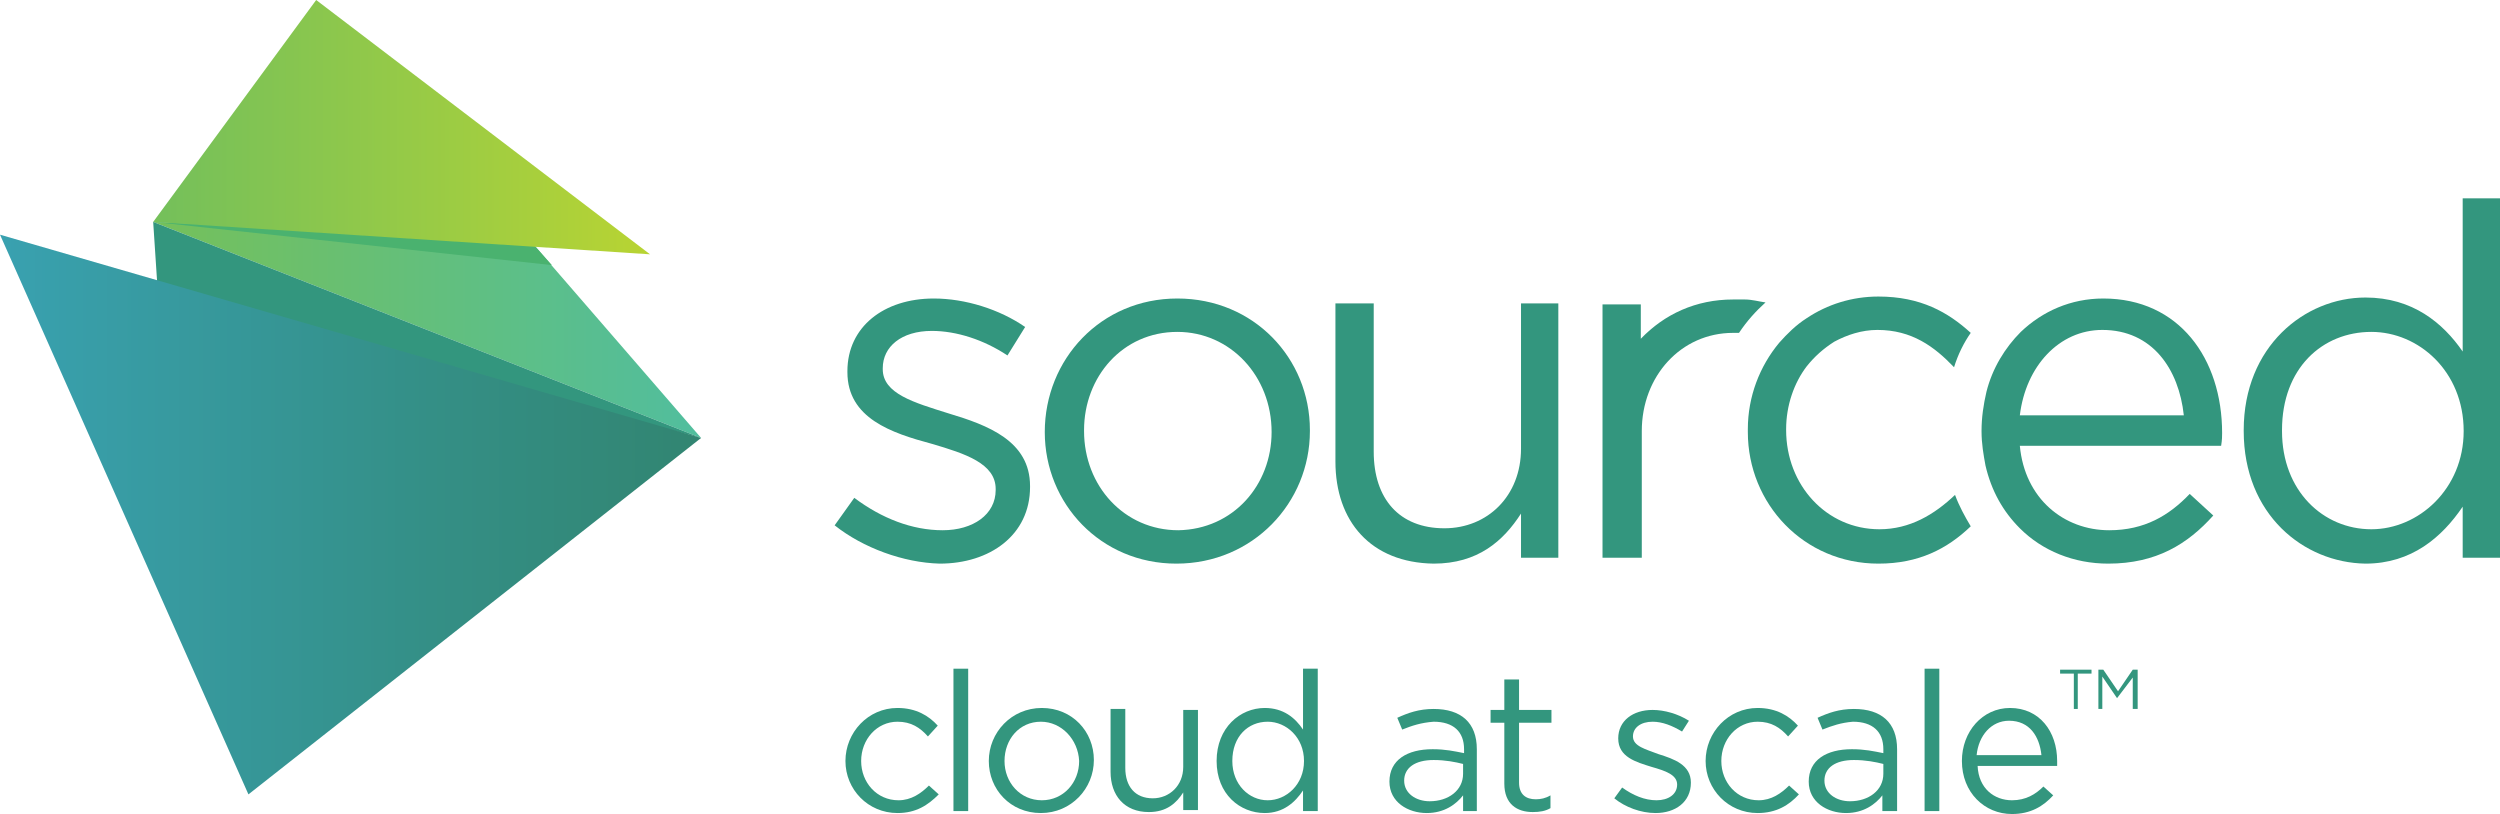
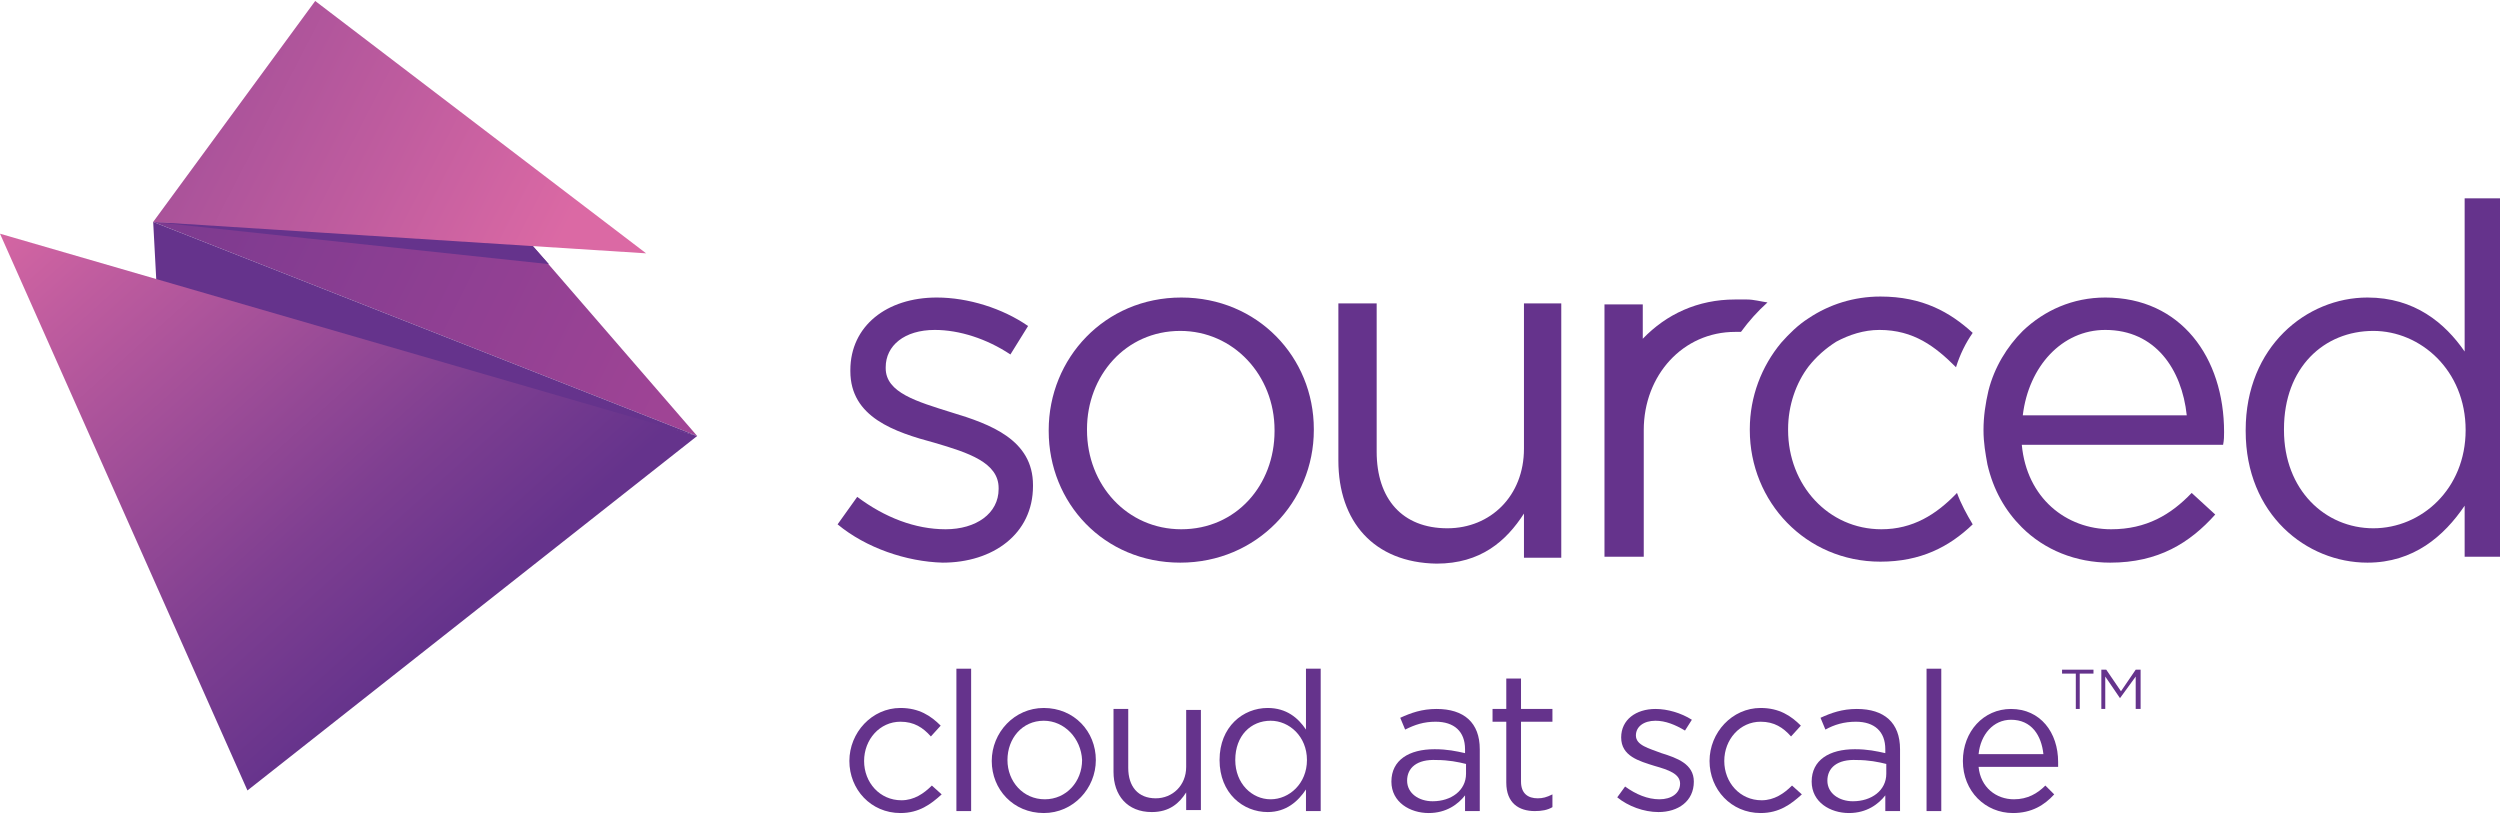
<svg xmlns="http://www.w3.org/2000/svg" xmlns:xlink="http://www.w3.org/1999/xlink" version="1.1" id="Layer_1" x="0px" y="0px" viewBox="0 0 254.6 82.8" style="enable-background:new 0 0 254.6 82.8;" xml:space="preserve">
  <style type="text/css">
- 	.st0{fill:#33967E;}
+ 	.st0{fill:#65338C;}
	.st1{clip-path:url(#SVGID_2_);fill:url(#SVGID_3_);}
- 	.st2{fill-rule:evenodd;clip-rule:evenodd;fill:#4AB26F;}
- 	.st3{fill-rule:evenodd;clip-rule:evenodd;fill:#33967E;}
- 	.st4{clip-path:url(#SVGID_5_);fill:url(#SVGID_6_);}
- 	.st5{clip-path:url(#SVGID_8_);fill:url(#SVGID_9_);}
+ 	.st2{fill-rule:evenodd;clip-rule:evenodd;fill:#65338C;}
+ 	.st3{clip-path:url(#SVGID_5_);fill:url(#SVGID_6_);}
+ 	.st4{clip-path:url(#SVGID_8_);fill:url(#SVGID_9_);}
</style>
-   <g>
+   <g id="Logo_-_Purple_1_">
    <g>
      <g>
-         <path class="st0" d="M85,53.5l2-2.8c2.8,2.1,5.9,3.3,9,3.3c3.1,0,5.4-1.6,5.4-4.1v-0.1c0-2.6-3.1-3.6-6.5-4.6     c-4.1-1.1-8.6-2.6-8.6-7.3v-0.1c0-4.5,3.7-7.4,8.8-7.4c3.2,0,6.7,1.1,9.3,2.9l-1.8,2.9c-2.4-1.6-5.2-2.5-7.7-2.5     c-3.1,0-5,1.6-5,3.8v0.1c0,2.5,3.2,3.4,6.7,4.5c4,1.2,8.3,2.8,8.3,7.4v0.1c0,4.9-4.1,7.8-9.2,7.8C92,57.3,87.9,55.8,85,53.5" />
+         <g>
+           <path class="st0" d="M85.3,53.4l2-2.8c2.8,2.1,5.9,3.3,9,3.3c3.1,0,5.4-1.6,5.4-4.1v-0.1c0-2.6-3.1-3.6-6.5-4.6      c-4.1-1.1-8.6-2.6-8.6-7.3v-0.1c0-4.5,3.7-7.4,8.8-7.4c3.2,0,6.7,1.1,9.3,2.9l-1.8,2.9c-2.4-1.6-5.2-2.5-7.7-2.5      c-3.1,0-5,1.6-5,3.8v0.1c0,2.5,3.2,3.4,6.7,4.5c4,1.2,8.3,2.8,8.3,7.4v0.1c0,4.9-4.1,7.8-9.2,7.8C92.3,57.2,88.2,55.8,85.3,53.4      " />
+         </g>
+         <g>
+           <path class="st0" d="M106.8,43.9v-0.1c0-7.3,5.7-13.5,13.5-13.5c7.8,0,13.5,6.1,13.5,13.4v0.1c0,7.3-5.8,13.5-13.6,13.5      C112.4,57.3,106.8,51.2,106.8,43.9 M129.8,43.9v-0.1c0-5.6-4.2-10.1-9.6-10.1c-5.6,0-9.5,4.6-9.5,10v0.1      c0,5.6,4.1,10.1,9.6,10.1C125.9,53.9,129.8,49.4,129.8,43.9" />
+         </g>
+         <g>
+           <path class="st0" d="M136.3,46.9V30.9h3.9V46c0,4.8,2.6,7.8,7.2,7.8c4.4,0,7.8-3.3,7.8-8.1V30.9h3.8v25.9h-3.8v-4.5      c-1.8,2.8-4.4,5.1-8.9,5.1C139.9,57.3,136.3,53.1,136.3,46.9" />
+         </g>
+         <g>
+           <path class="st0" d="M180,30.8c-0.7-0.1-1.4-0.3-2.1-0.3c0,0-0.6,0-0.8,0c-0.1,0-0.2,0-0.4,0c-3.8,0-7,1.5-9.4,4v-3.5h-3.9v13.1      V44v12.7h4V43.8c0-5.6,4-10,9.3-10c0.2,0,0.4,0,0.6,0C178.1,32.7,179,31.7,180,30.8" />
+         </g>
+         <g>
+           <path class="st0" d="M191.6,53.9c-5.4,0-9.5-4.5-9.5-10.1v-0.1c0-2.4,0.8-4.7,2.1-6.4c0.8-1,1.7-1.8,2.8-2.5      c1.3-0.7,2.8-1.2,4.4-1.2c3.5,0,5.7,1.7,7.8,3.8c0.4-1.3,1-2.5,1.7-3.5c-2.3-2.1-5.1-3.7-9.4-3.7c-2.7,0-5.2,0.8-7.3,2.2      c-1.1,0.7-2,1.6-2.8,2.5c-2,2.4-3.2,5.5-3.2,8.8v0.1c0,7.3,5.7,13.4,13.3,13.4c4.1,0,7-1.5,9.4-3.8c-0.6-1-1.2-2.1-1.6-3.2      C197.2,52.4,194.8,53.9,191.6,53.9" />
+         </g>
+         <g>
+           <path class="st0" d="M226.5,44c0-7.6-4.4-13.7-12.1-13.7c-3.3,0-6.2,1.3-8.4,3.4c-1.6,1.6-2.9,3.7-3.5,6.1      c-0.3,1.3-0.5,2.6-0.5,4c0,1.3,0.2,2.4,0.4,3.5c0.6,2.6,1.8,4.7,3.5,6.4c2.3,2.3,5.5,3.6,9,3.6c4.9,0,8.1-2,10.7-4.9l-2.4-2.2      c-2.1,2.2-4.6,3.7-8.2,3.7c-4.6,0-8.6-3.2-9.1-8.6h20.5C226.5,44.8,226.5,44.4,226.5,44 M206,42.3c0.6-5,4-8.7,8.4-8.7      c5.1,0,7.8,4,8.3,8.7H206z" />
+         </g>
+         <g>
+           <path class="st0" d="M228.7,43.9v-0.1c0-8.5,6.2-13.5,12.4-13.5c4.8,0,7.9,2.6,9.9,5.5V20.2h3.9v36.5H251v-5.2      c-2.1,3.1-5.2,5.8-9.9,5.8C234.9,57.3,228.7,52.4,228.7,43.9 M251.1,43.8L251.1,43.8c0-6.1-4.6-10.1-9.4-10.1      c-5,0-9.1,3.7-9.1,10v0.1c0,6.1,4.2,10,9.1,10C246.6,53.8,251.1,49.8,251.1,43.8" />
+         </g>
+         <g>
+           <path class="st0" d="M91.7,82.8c-3,0-5.2-2.4-5.2-5.3c0-2.9,2.3-5.4,5.2-5.4c1.9,0,3.1,0.8,4.1,1.8l-1,1.1      c-0.8-0.9-1.7-1.5-3.1-1.5c-2.1,0-3.7,1.8-3.7,4c0,2.2,1.6,4,3.8,4c1.3,0,2.3-0.7,3.1-1.5l1,0.9C94.8,81.9,93.6,82.8,91.7,82.8z      " />
+         </g>
+         <g>
+           <path class="st0" d="M97.4,82.5V68.1h1.5v14.5H97.4z" />
+         </g>
+         <g>
+           <path class="st0" d="M106.3,82.8c-3.1,0-5.3-2.4-5.3-5.3s2.3-5.4,5.3-5.4c3.1,0,5.3,2.4,5.3,5.3S109.3,82.8,106.3,82.8z       M106.3,73.4c-2.2,0-3.7,1.8-3.7,4s1.6,4,3.8,4c2.2,0,3.8-1.8,3.8-4C110.1,75.2,108.4,73.4,106.3,73.4z" />
+         </g>
+         <g>
+           <path class="st0" d="M120.8,72.3h1.5v10.2h-1.5v-1.8c-0.7,1.1-1.7,2-3.5,2c-2.5,0-3.9-1.7-3.9-4.1v-6.4h1.5v6      c0,1.9,1,3.1,2.8,3.1c1.7,0,3.1-1.3,3.1-3.2V72.3z" />
+         </g>
+         <g>
+           <path class="st0" d="M133,82.5v-2.1c-0.8,1.2-2,2.3-3.9,2.3c-2.5,0-4.9-1.9-4.9-5.3c0-3.4,2.4-5.3,4.9-5.3c1.9,0,3.1,1,3.9,2.2      v-6.2h1.5v14.5H133z M129.4,73.4c-2,0-3.6,1.5-3.6,4c0,2.4,1.7,4,3.6,4c1.9,0,3.7-1.6,3.7-4C133.1,75,131.3,73.4,129.4,73.4z" />
+         </g>
+         <g>
+           <path class="st0" d="M143.1,74.3l-0.5-1.2c1.1-0.5,2.2-0.9,3.7-0.9c2.8,0,4.4,1.4,4.4,4.1v6.3h-1.5V81c-0.7,0.9-1.9,1.8-3.7,1.8      c-1.9,0-3.8-1.1-3.8-3.2c0-2.2,1.8-3.3,4.4-3.3c1.3,0,2.2,0.2,3.1,0.4v-0.4c0-1.8-1.1-2.8-3-2.8C145,73.5,144.1,73.8,143.1,74.3      z M143.3,79.5c0,1.3,1.2,2.1,2.6,2.1c1.9,0,3.4-1.1,3.4-2.8v-1c-0.8-0.2-1.8-0.4-3-0.4C144.3,77.3,143.3,78.2,143.3,79.5z" />
+         </g>
+         <g>
+           <path class="st0" d="M154.9,79.6c0,1.2,0.7,1.7,1.7,1.7c0.5,0,0.9-0.1,1.5-0.4v1.3c-0.5,0.3-1.1,0.4-1.8,0.4      c-1.6,0-2.9-0.8-2.9-2.9v-6.2H152v-1.3h1.4v-3.1h1.5v3.1h3.2v1.3h-3.2V79.6z" />
+           <path class="st0" d="M168.9,82.7c-1.5,0-3.1-0.6-4.2-1.5l0.8-1.1c1.1,0.8,2.3,1.3,3.5,1.3c1.2,0,2.1-0.6,2.1-1.6v0      c0-1-1.2-1.4-2.6-1.8c-1.6-0.5-3.4-1-3.4-2.9v0c0-1.8,1.5-2.9,3.5-2.9c1.2,0,2.6,0.4,3.7,1.1l-0.7,1.1c-1-0.6-2-1-3-1      c-1.2,0-2,0.6-2,1.5v0c0,1,1.3,1.3,2.6,1.8c1.6,0.5,3.3,1.1,3.3,2.9v0C172.5,81.6,170.9,82.7,168.9,82.7z" />
+           <path class="st0" d="M179.3,82.8c-3,0-5.2-2.4-5.2-5.3c0-2.9,2.3-5.4,5.2-5.4c1.9,0,3.1,0.8,4.1,1.8l-1,1.1      c-0.8-0.9-1.7-1.5-3.1-1.5c-2.1,0-3.7,1.8-3.7,4c0,2.2,1.6,4,3.8,4c1.3,0,2.3-0.7,3.1-1.5l1,0.9      C182.4,81.9,181.2,82.8,179.3,82.8z" />
+           <path class="st0" d="M185.9,74.3l-0.5-1.2c1.1-0.5,2.2-0.9,3.7-0.9c2.8,0,4.4,1.4,4.4,4.1v6.3H192V81c-0.7,0.9-1.9,1.8-3.7,1.8      c-1.9,0-3.8-1.1-3.8-3.2c0-2.2,1.8-3.3,4.4-3.3c1.3,0,2.2,0.2,3.1,0.4v-0.4c0-1.8-1.1-2.8-3-2.8      C187.8,73.5,186.8,73.8,185.9,74.3z M186.1,79.5c0,1.3,1.2,2.1,2.6,2.1c1.9,0,3.4-1.1,3.4-2.8v-1c-0.8-0.2-1.8-0.4-3-0.4      C187.1,77.3,186.1,78.2,186.1,79.5z" />
+           <path class="st0" d="M196.2,82.5V68.1h1.5v14.5H196.2z" />
+           <path class="st0" d="M205.1,81.4c1.4,0,2.4-0.6,3.2-1.4l0.9,0.9c-1,1.1-2.3,1.9-4.2,1.9c-2.8,0-5.1-2.2-5.1-5.3      c0-3,2.1-5.3,4.9-5.3c3,0,4.8,2.4,4.8,5.4c0,0.1,0,0.3,0,0.5h-8.1C201.7,80.2,203.3,81.4,205.1,81.4z M208.1,76.8      c-0.2-1.9-1.2-3.5-3.3-3.5c-1.8,0-3.1,1.5-3.3,3.5H208.1z" />
+         </g>
+         <g>
+           <path class="st0" d="M211.9,72.2h-0.5v-3.6h-1.4v-0.4h3.2v0.4h-1.4V72.2z" />
+           <path class="st0" d="M215.9,71.1L215.9,71.1l-1.5-2.2v3.3H214v-4h0.5l1.5,2.2l1.5-2.2h0.5v4h-0.5v-3.3L215.9,71.1z" />
+         </g>
      </g>
      <g>
-         <path class="st0" d="M106.4,44L106.4,44c0-7.4,5.7-13.6,13.5-13.6c7.8,0,13.5,6.1,13.5,13.4v0.1c0,7.3-5.8,13.5-13.6,13.5     C112.1,57.4,106.4,51.3,106.4,44 M129.5,44L129.5,44c0-5.7-4.2-10.2-9.6-10.2c-5.6,0-9.5,4.6-9.5,10v0.1c0,5.6,4.1,10.1,9.6,10.1     C125.6,53.9,129.5,49.4,129.5,44" />
-       </g>
-       <g>
-         <path class="st0" d="M136,47V30.9h3.9V46c0,4.8,2.6,7.8,7.2,7.8c4.4,0,7.8-3.3,7.8-8.1V30.9h3.8v25.9h-3.8v-4.5     c-1.8,2.8-4.4,5.1-8.9,5.1C139.6,57.3,136,53.1,136,47" />
-       </g>
-       <g>
-         <path class="st0" d="M179.8,30.8c-0.7-0.1-1.4-0.3-2.1-0.3c0,0-0.6,0-0.8,0c-0.1,0-0.2,0-0.4,0c-3.8,0-7,1.5-9.4,4v-3.5h-3.9V44     v0.1v12.7h4V43.9c0-5.6,4-10,9.3-10c0.2,0,0.4,0,0.6,0C177.9,32.7,178.8,31.7,179.8,30.8" />
-       </g>
-       <g>
-         <path class="st0" d="M191.4,53.9c-5.4,0-9.5-4.5-9.5-10.1v-0.1c0-2.4,0.8-4.7,2.1-6.4c0.8-1,1.7-1.8,2.8-2.5     c1.3-0.7,2.8-1.2,4.4-1.2c3.5,0,5.8,1.7,7.8,3.8c0.4-1.3,1-2.5,1.7-3.5c-2.3-2.1-5.1-3.7-9.4-3.7c-2.7,0-5.2,0.8-7.3,2.2     c-1.1,0.7-2,1.6-2.8,2.5c-2,2.4-3.2,5.5-3.2,8.8V44c0,7.3,5.7,13.4,13.3,13.4c4.1,0,7-1.5,9.4-3.8c-0.6-1-1.2-2.1-1.6-3.2     C197,52.4,194.5,53.9,191.4,53.9" />
-       </g>
-       <g>
-         <path class="st0" d="M226.3,44.1c0-7.6-4.4-13.7-12.1-13.7c-3.3,0-6.2,1.3-8.4,3.4c-1.6,1.6-2.9,3.7-3.5,6.1     c-0.3,1.3-0.5,2.6-0.5,4c0,1.3,0.2,2.4,0.4,3.5c0.6,2.6,1.8,4.7,3.5,6.4c2.3,2.3,5.5,3.6,9,3.6c4.9,0,8.1-2,10.7-4.9l-2.4-2.2     c-2.1,2.2-4.6,3.7-8.2,3.7c-4.6,0-8.6-3.2-9.1-8.6h20.5C226.3,44.8,226.3,44.4,226.3,44.1 M205.7,42.3c0.6-5,4-8.7,8.4-8.7     c5.1,0,7.8,4,8.3,8.7H205.7z" />
-       </g>
-       <g>
-         <path class="st0" d="M228.5,43.9v-0.1c0-8.5,6.2-13.5,12.4-13.5c4.8,0,7.9,2.6,9.9,5.5V20.2h3.9v36.6h-3.9v-5.2     c-2.1,3.1-5.2,5.8-9.9,5.8C234.6,57.3,228.5,52.4,228.5,43.9 M250.9,43.9L250.9,43.9c0-6.1-4.6-10.1-9.4-10.1     c-5,0-9.1,3.7-9.1,10v0.1c0,6.1,4.2,10,9.1,10C246.3,53.9,250.9,49.8,250.9,43.9" />
-       </g>
-       <g>
-         <path class="st0" d="M91.4,82.8c-3,0-5.3-2.4-5.3-5.3c0-2.9,2.3-5.4,5.3-5.4c1.9,0,3.2,0.8,4.1,1.8l-1,1.1     c-0.8-0.9-1.7-1.5-3.1-1.5c-2.1,0-3.7,1.8-3.7,4c0,2.2,1.6,4,3.8,4c1.3,0,2.3-0.7,3.1-1.5l1,0.9C94.5,82,93.3,82.8,91.4,82.8z" />
-       </g>
-       <g>
-         <path class="st0" d="M97.1,82.6V68.1h1.5v14.5H97.1z" />
-       </g>
-       <g>
-         <path class="st0" d="M106,82.8c-3.1,0-5.3-2.4-5.3-5.3c0-2.9,2.3-5.4,5.4-5.4c3.1,0,5.3,2.4,5.3,5.3S109.1,82.8,106,82.8z      M106,73.5c-2.2,0-3.7,1.8-3.7,4s1.6,4,3.8,4c2.2,0,3.8-1.8,3.8-4C109.8,75.3,108.1,73.5,106,73.5z" />
-       </g>
-       <g>
-         <path class="st0" d="M120.5,72.3h1.5v10.2h-1.5v-1.8c-0.7,1.1-1.7,2-3.5,2c-2.5,0-3.9-1.7-3.9-4.1v-6.4h1.5v6     c0,1.9,1,3.1,2.8,3.1c1.7,0,3.1-1.3,3.1-3.2V72.3z" />
-       </g>
-       <g>
-         <path class="st0" d="M132.7,82.6v-2.1c-0.8,1.2-2,2.3-3.9,2.3c-2.5,0-4.9-1.9-4.9-5.3c0-3.4,2.4-5.4,4.9-5.4c1.9,0,3.1,1,3.9,2.2     v-6.2h1.5v14.5H132.7z M129.1,73.5c-2,0-3.6,1.5-3.6,4c0,2.4,1.7,4,3.6,4c1.9,0,3.7-1.6,3.7-4C132.8,75.1,131,73.5,129.1,73.5z" />
-       </g>
-       <g>
-         <path class="st0" d="M142.8,74.3l-0.5-1.2c1.1-0.5,2.2-0.9,3.7-0.9c2.8,0,4.4,1.4,4.4,4.1v6.3H149V81c-0.7,0.9-1.9,1.8-3.7,1.8     c-1.9,0-3.8-1.1-3.8-3.2c0-2.2,1.8-3.3,4.4-3.3c1.3,0,2.2,0.2,3.2,0.4v-0.4c0-1.8-1.1-2.8-3.1-2.8     C144.7,73.6,143.8,73.9,142.8,74.3z M143,79.5c0,1.3,1.2,2.1,2.6,2.1c1.9,0,3.4-1.1,3.4-2.8v-1c-0.8-0.2-1.8-0.4-3-0.4     C144.1,77.4,143,78.2,143,79.5z" />
-       </g>
-       <g>
-         <path class="st0" d="M154.7,79.7c0,1.2,0.7,1.7,1.7,1.7c0.5,0,1-0.1,1.5-0.4v1.3c-0.5,0.3-1.1,0.4-1.8,0.4     c-1.6,0-2.9-0.8-2.9-2.9v-6.2h-1.4v-1.3h1.4v-3.1h1.5v3.1h3.3v1.3h-3.3V79.7z" />
-         <path class="st0" d="M168.6,82.8c-1.5,0-3.1-0.6-4.2-1.5l0.8-1.1c1.1,0.8,2.3,1.3,3.5,1.3c1.2,0,2.1-0.6,2.1-1.6v0     c0-1-1.2-1.4-2.6-1.8c-1.6-0.5-3.4-1-3.4-2.9v0c0-1.8,1.5-2.9,3.5-2.9c1.2,0,2.6,0.4,3.7,1.1l-0.7,1.1c-1-0.6-2-1-3-1     c-1.2,0-2,0.6-2,1.5v0c0,1,1.3,1.3,2.6,1.8c1.6,0.5,3.3,1.1,3.3,2.9v0C172.2,81.7,170.6,82.8,168.6,82.8z" />
-         <path class="st0" d="M179,82.8c-3,0-5.3-2.4-5.3-5.3c0-2.9,2.3-5.4,5.3-5.4c1.9,0,3.2,0.8,4.1,1.8l-1,1.1     c-0.8-0.9-1.7-1.5-3.1-1.5c-2.1,0-3.7,1.8-3.7,4c0,2.2,1.6,4,3.8,4c1.3,0,2.3-0.7,3.1-1.5l1,0.9C182.2,82,180.9,82.8,179,82.8z" />
-         <path class="st0" d="M185.6,74.3l-0.5-1.2c1.1-0.5,2.2-0.9,3.7-0.9c2.8,0,4.4,1.4,4.4,4.1v6.3h-1.5V81c-0.7,0.9-1.9,1.8-3.7,1.8     c-1.9,0-3.8-1.1-3.8-3.2c0-2.2,1.8-3.3,4.4-3.3c1.3,0,2.2,0.2,3.2,0.4v-0.4c0-1.8-1.1-2.8-3.1-2.8     C187.5,73.6,186.6,73.9,185.6,74.3z M185.8,79.5c0,1.3,1.2,2.1,2.6,2.1c1.9,0,3.4-1.1,3.4-2.8v-1c-0.8-0.2-1.8-0.4-3-0.4     C186.9,77.4,185.8,78.2,185.8,79.5z" />
-         <path class="st0" d="M196,82.6V68.1h1.5v14.5H196z" />
-         <path class="st0" d="M204.9,81.5c1.4,0,2.4-0.6,3.2-1.4l1,0.9c-1,1.1-2.3,1.9-4.2,1.9c-2.8,0-5.1-2.2-5.1-5.4     c0-3,2.1-5.4,4.9-5.4c3,0,4.8,2.4,4.8,5.4c0,0.1,0,0.3,0,0.5h-8.1C201.5,80.3,203.1,81.5,204.9,81.5z M207.9,76.9     c-0.2-1.9-1.2-3.5-3.3-3.5c-1.8,0-3.1,1.5-3.3,3.5H207.9z" />
-       </g>
-       <g>
-         <path class="st0" d="M211.7,72.2h-0.5v-3.6h-1.4v-0.4h3.2v0.4h-1.4V72.2z" />
-         <path class="st0" d="M215.6,71.1L215.6,71.1l-1.5-2.2v3.3h-0.4v-4h0.5l1.5,2.2l1.5-2.2h0.5v4h-0.5V69L215.6,71.1z" />
-       </g>
-     </g>
-     <g>
-       <g>
-         <defs>
-           <polygon id="SVGID_1_" points="15.6,22.6 71.4,44.6 53.9,24.4     " />
-         </defs>
-         <clipPath id="SVGID_2_">
-           <use xlink:href="#SVGID_1_" style="overflow:visible;" />
-         </clipPath>
-         <linearGradient id="SVGID_3_" gradientUnits="userSpaceOnUse" x1="-219.911" y1="645.665" x2="-218.911" y2="645.665" gradientTransform="matrix(55.7537 0 0 55.7537 12276.52 -35964.547)">
-           <stop offset="0" style="stop-color:#75C05A" />
-           <stop offset="1" style="stop-color:#51BE9E" />
-         </linearGradient>
-         <rect x="15.6" y="22.6" class="st1" width="55.8" height="22" />
-       </g>
-       <polygon class="st2" points="56.2,27 15.6,22.6 53.9,24.4   " />
-       <polygon class="st3" points="15.6,22.6 16.1,30.2 71.4,44.6   " />
-       <g>
-         <defs>
-           <polygon id="SVGID_4_" points="0,23.9 25.3,80.9 71.4,44.6     " />
-         </defs>
-         <clipPath id="SVGID_5_">
-           <use xlink:href="#SVGID_4_" style="overflow:visible;" />
-         </clipPath>
-         <linearGradient id="SVGID_6_" gradientUnits="userSpaceOnUse" x1="-220.172" y1="647.156" x2="-219.172" y2="647.156" gradientTransform="matrix(71.4004 0 0 71.4004 15720.323 -46154.777)">
-           <stop offset="0" style="stop-color:#39A1B0" />
-           <stop offset="0.613" style="stop-color:#348F86" />
-           <stop offset="1" style="stop-color:#328571" />
-         </linearGradient>
-         <rect y="23.9" class="st4" width="71.4" height="57" />
-       </g>
-       <g>
-         <defs>
-           <polygon id="SVGID_7_" points="15.6,22.6 66.2,25.9 32.2,0     " />
-         </defs>
-         <clipPath id="SVGID_8_">
-           <use xlink:href="#SVGID_7_" style="overflow:visible;" />
-         </clipPath>
-         <linearGradient id="SVGID_9_" gradientUnits="userSpaceOnUse" x1="-219.766" y1="644.83" x2="-218.766" y2="644.83" gradientTransform="matrix(49.6639 0 0 49.6639 10931.2 -32011.812)">
-           <stop offset="0" style="stop-color:#75C05A" />
-           <stop offset="0.649" style="stop-color:#A0CD41" />
-           <stop offset="1" style="stop-color:#B9D432" />
-         </linearGradient>
-         <rect x="15.6" y="0" class="st5" width="50.6" height="25.9" />
+         <g>
+           <defs>
+             <polygon id="SVGID_1_" points="15.6,22.6 71,44.4 53.6,24.3      " />
+           </defs>
+           <clipPath id="SVGID_2_">
+             <use xlink:href="#SVGID_1_" style="overflow:visible;" />
+           </clipPath>
+           <linearGradient id="SVGID_3_" gradientUnits="userSpaceOnUse" x1="997.781" y1="651.322" x2="998.781" y2="651.322" gradientTransform="matrix(-128.4053 -63.3601 63.3601 -128.4053 86962.914 146919.344)">
+             <stop offset="0" style="stop-color:#C04D9A" />
+             <stop offset="0.42" style="stop-color:#984294" />
+             <stop offset="1" style="stop-color:#65338C" />
+           </linearGradient>
+           <polygon class="st1" points="79.7,26.8 26.4,0.6 6.9,40.1 60.1,66.4     " />
+         </g>
+         <polygon class="st2" points="55.9,26.9 15.6,22.6 53.6,24.3    " />
+         <polygon class="st2" points="15.6,22.6 16,30.1 71,44.4    " />
+         <g>
+           <defs>
+             <polygon id="SVGID_4_" points="0,23.8 25.2,80.5 71,44.4      " />
+           </defs>
+           <clipPath id="SVGID_5_">
+             <use xlink:href="#SVGID_4_" style="overflow:visible;" />
+           </clipPath>
+           <linearGradient id="SVGID_6_" gradientUnits="userSpaceOnUse" x1="973.038" y1="661.836" x2="974.039" y2="661.836" gradientTransform="matrix(42.5206 47.4348 -47.4348 42.5206 -9976.853 -74281.281)">
+             <stop offset="0" style="stop-color:#DB69A4" />
+             <stop offset="0.199" style="stop-color:#C15D9F" />
+             <stop offset="0.744" style="stop-color:#7F3F91" />
+             <stop offset="1" style="stop-color:#65338C" />
+           </linearGradient>
+           <polygon class="st3" points="-28.2,49.1 31.6,115.8 99.2,55.2 39.4,-11.5     " />
+         </g>
+         <g>
+           <defs>
+             <polygon id="SVGID_7_" points="15.6,22.6 65.8,25.8 32.1,0.1      " />
+           </defs>
+           <clipPath id="SVGID_8_">
+             <use xlink:href="#SVGID_7_" style="overflow:visible;" />
+           </clipPath>
+           <linearGradient id="SVGID_9_" gradientUnits="userSpaceOnUse" x1="1001.836" y1="650.599" x2="1002.837" y2="650.599" gradientTransform="matrix(-85.6329 -43.6551 43.6551 -85.6329 57446.07 99469.609)">
+             <stop offset="0" style="stop-color:#DB69A4" />
+             <stop offset="0.199" style="stop-color:#C15D9F" />
+             <stop offset="0.744" style="stop-color:#7F3F91" />
+             <stop offset="1" style="stop-color:#65338C" />
+           </linearGradient>
+           <polygon class="st4" points="76.3,5.4 25.9,-20.3 5.1,20.5 55.5,46.2     " />
+         </g>
      </g>
    </g>
  </g>
</svg>
